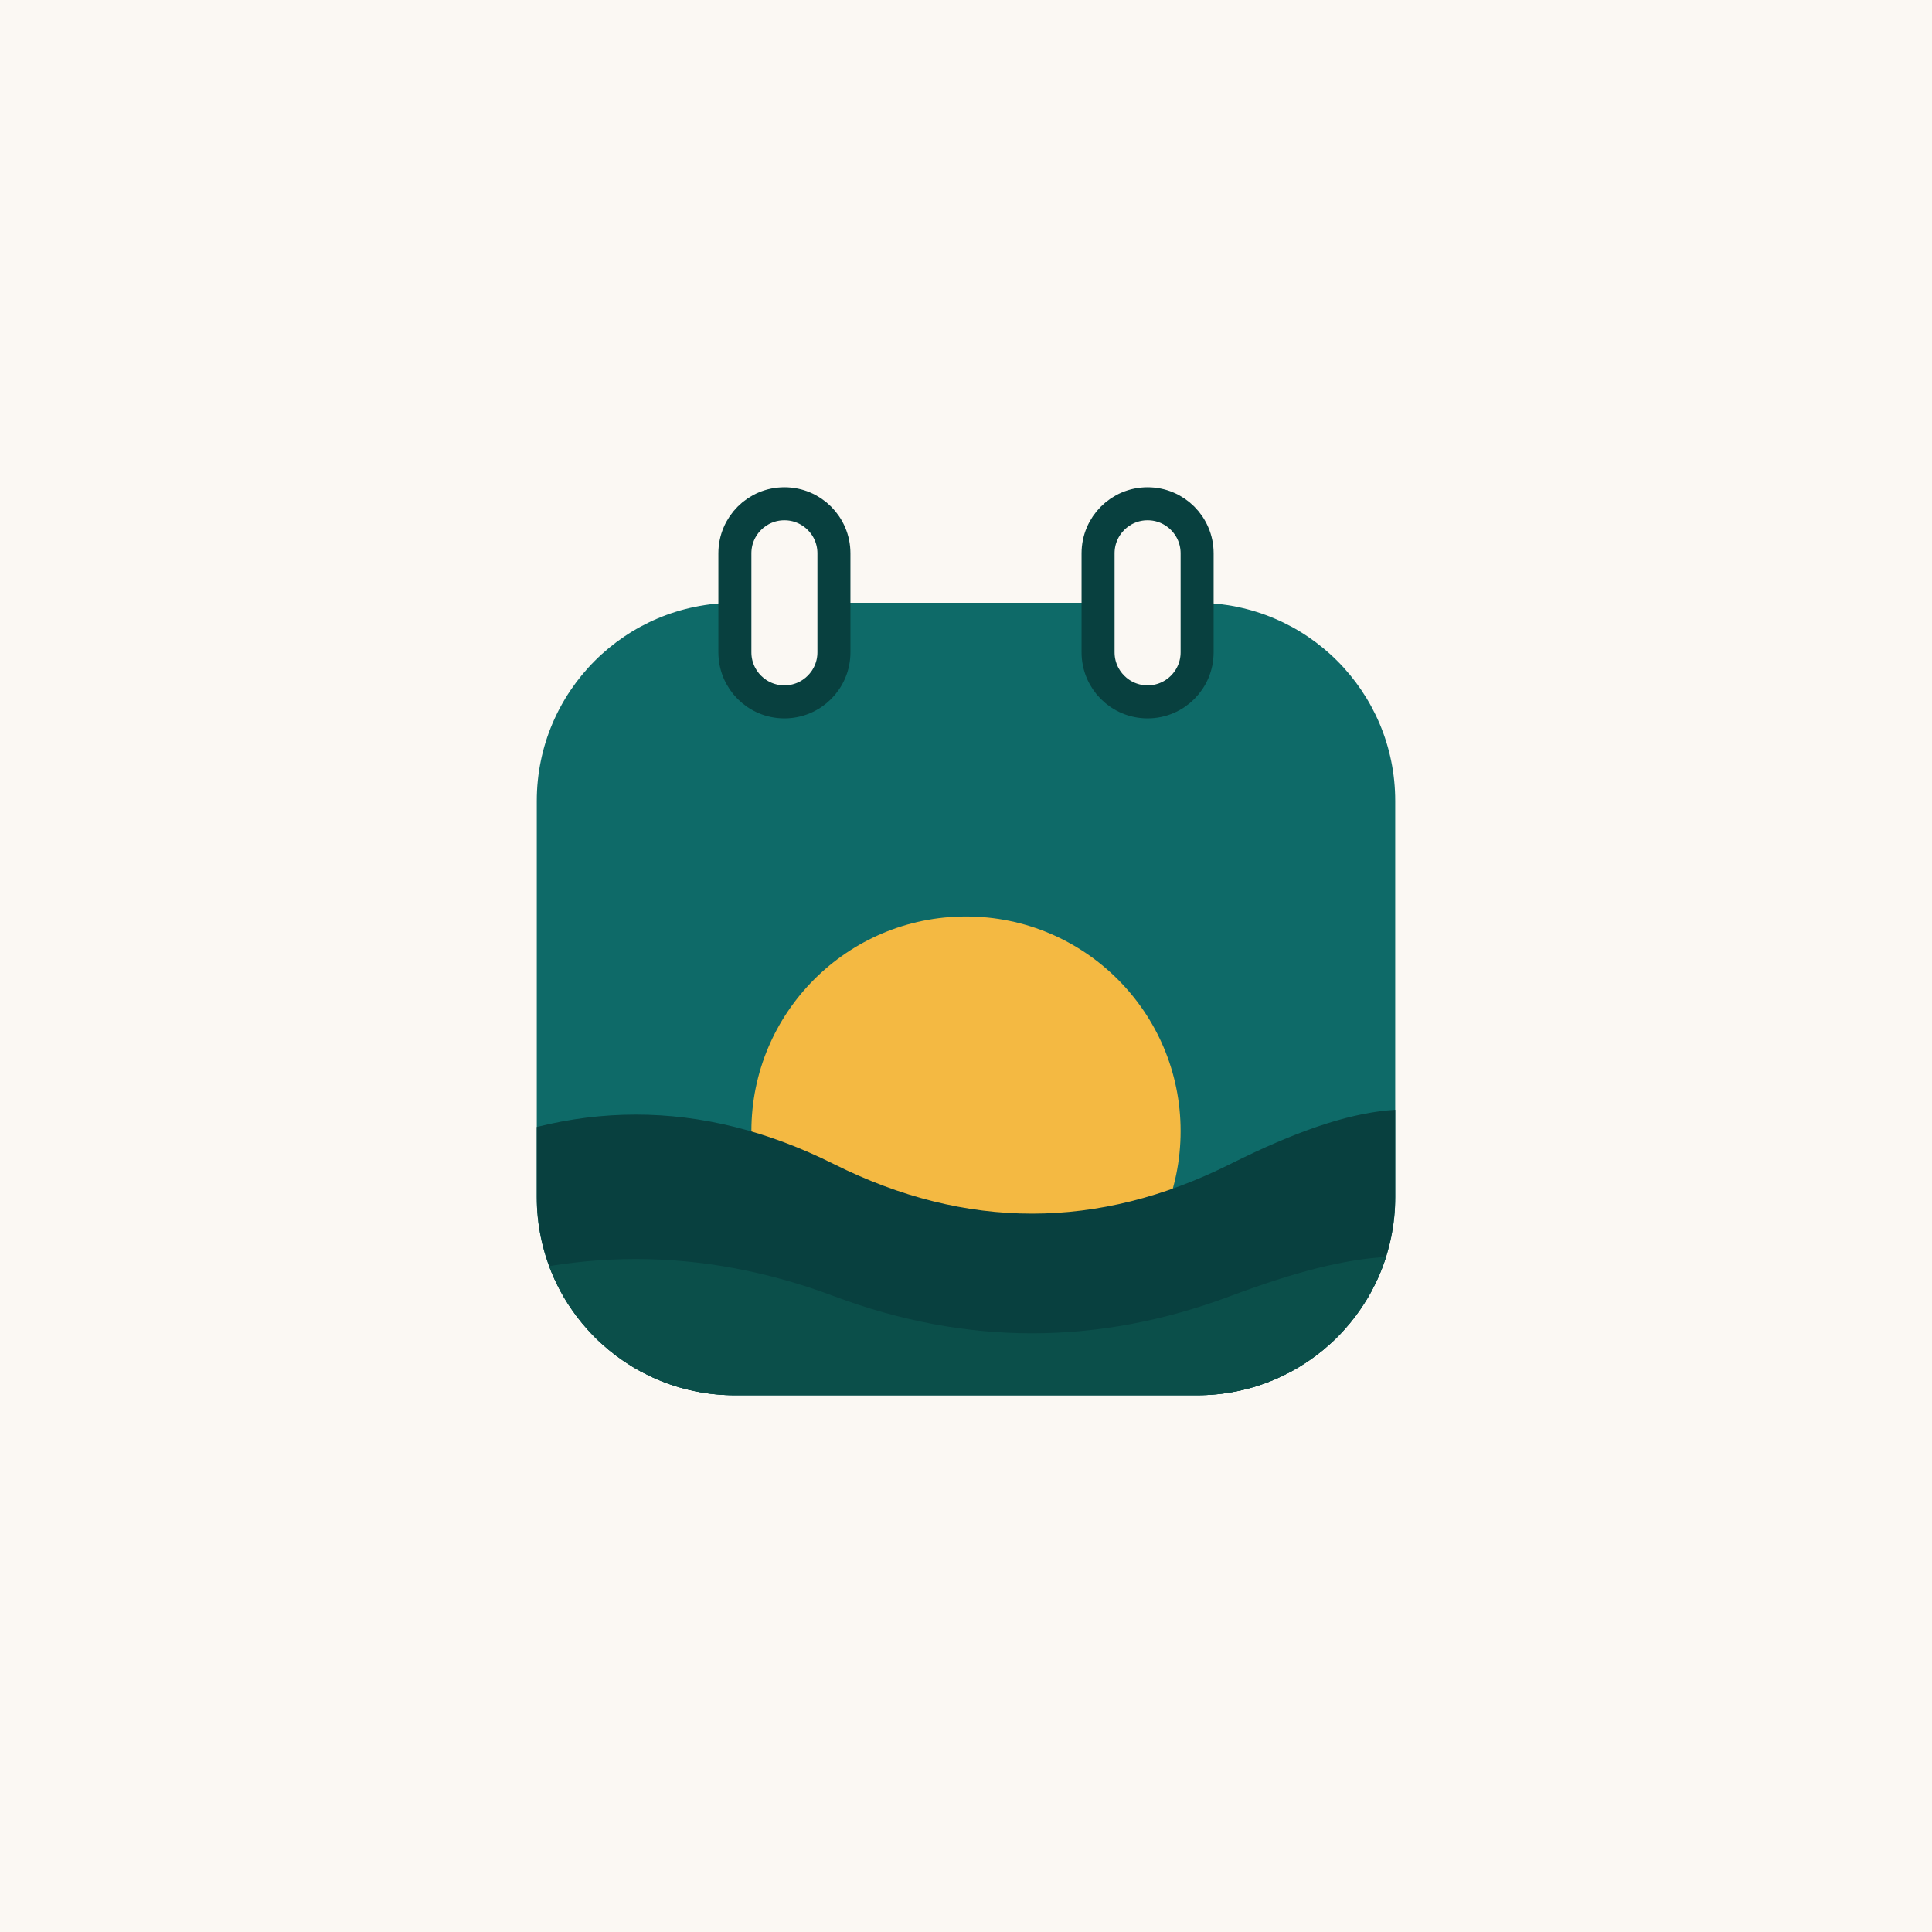
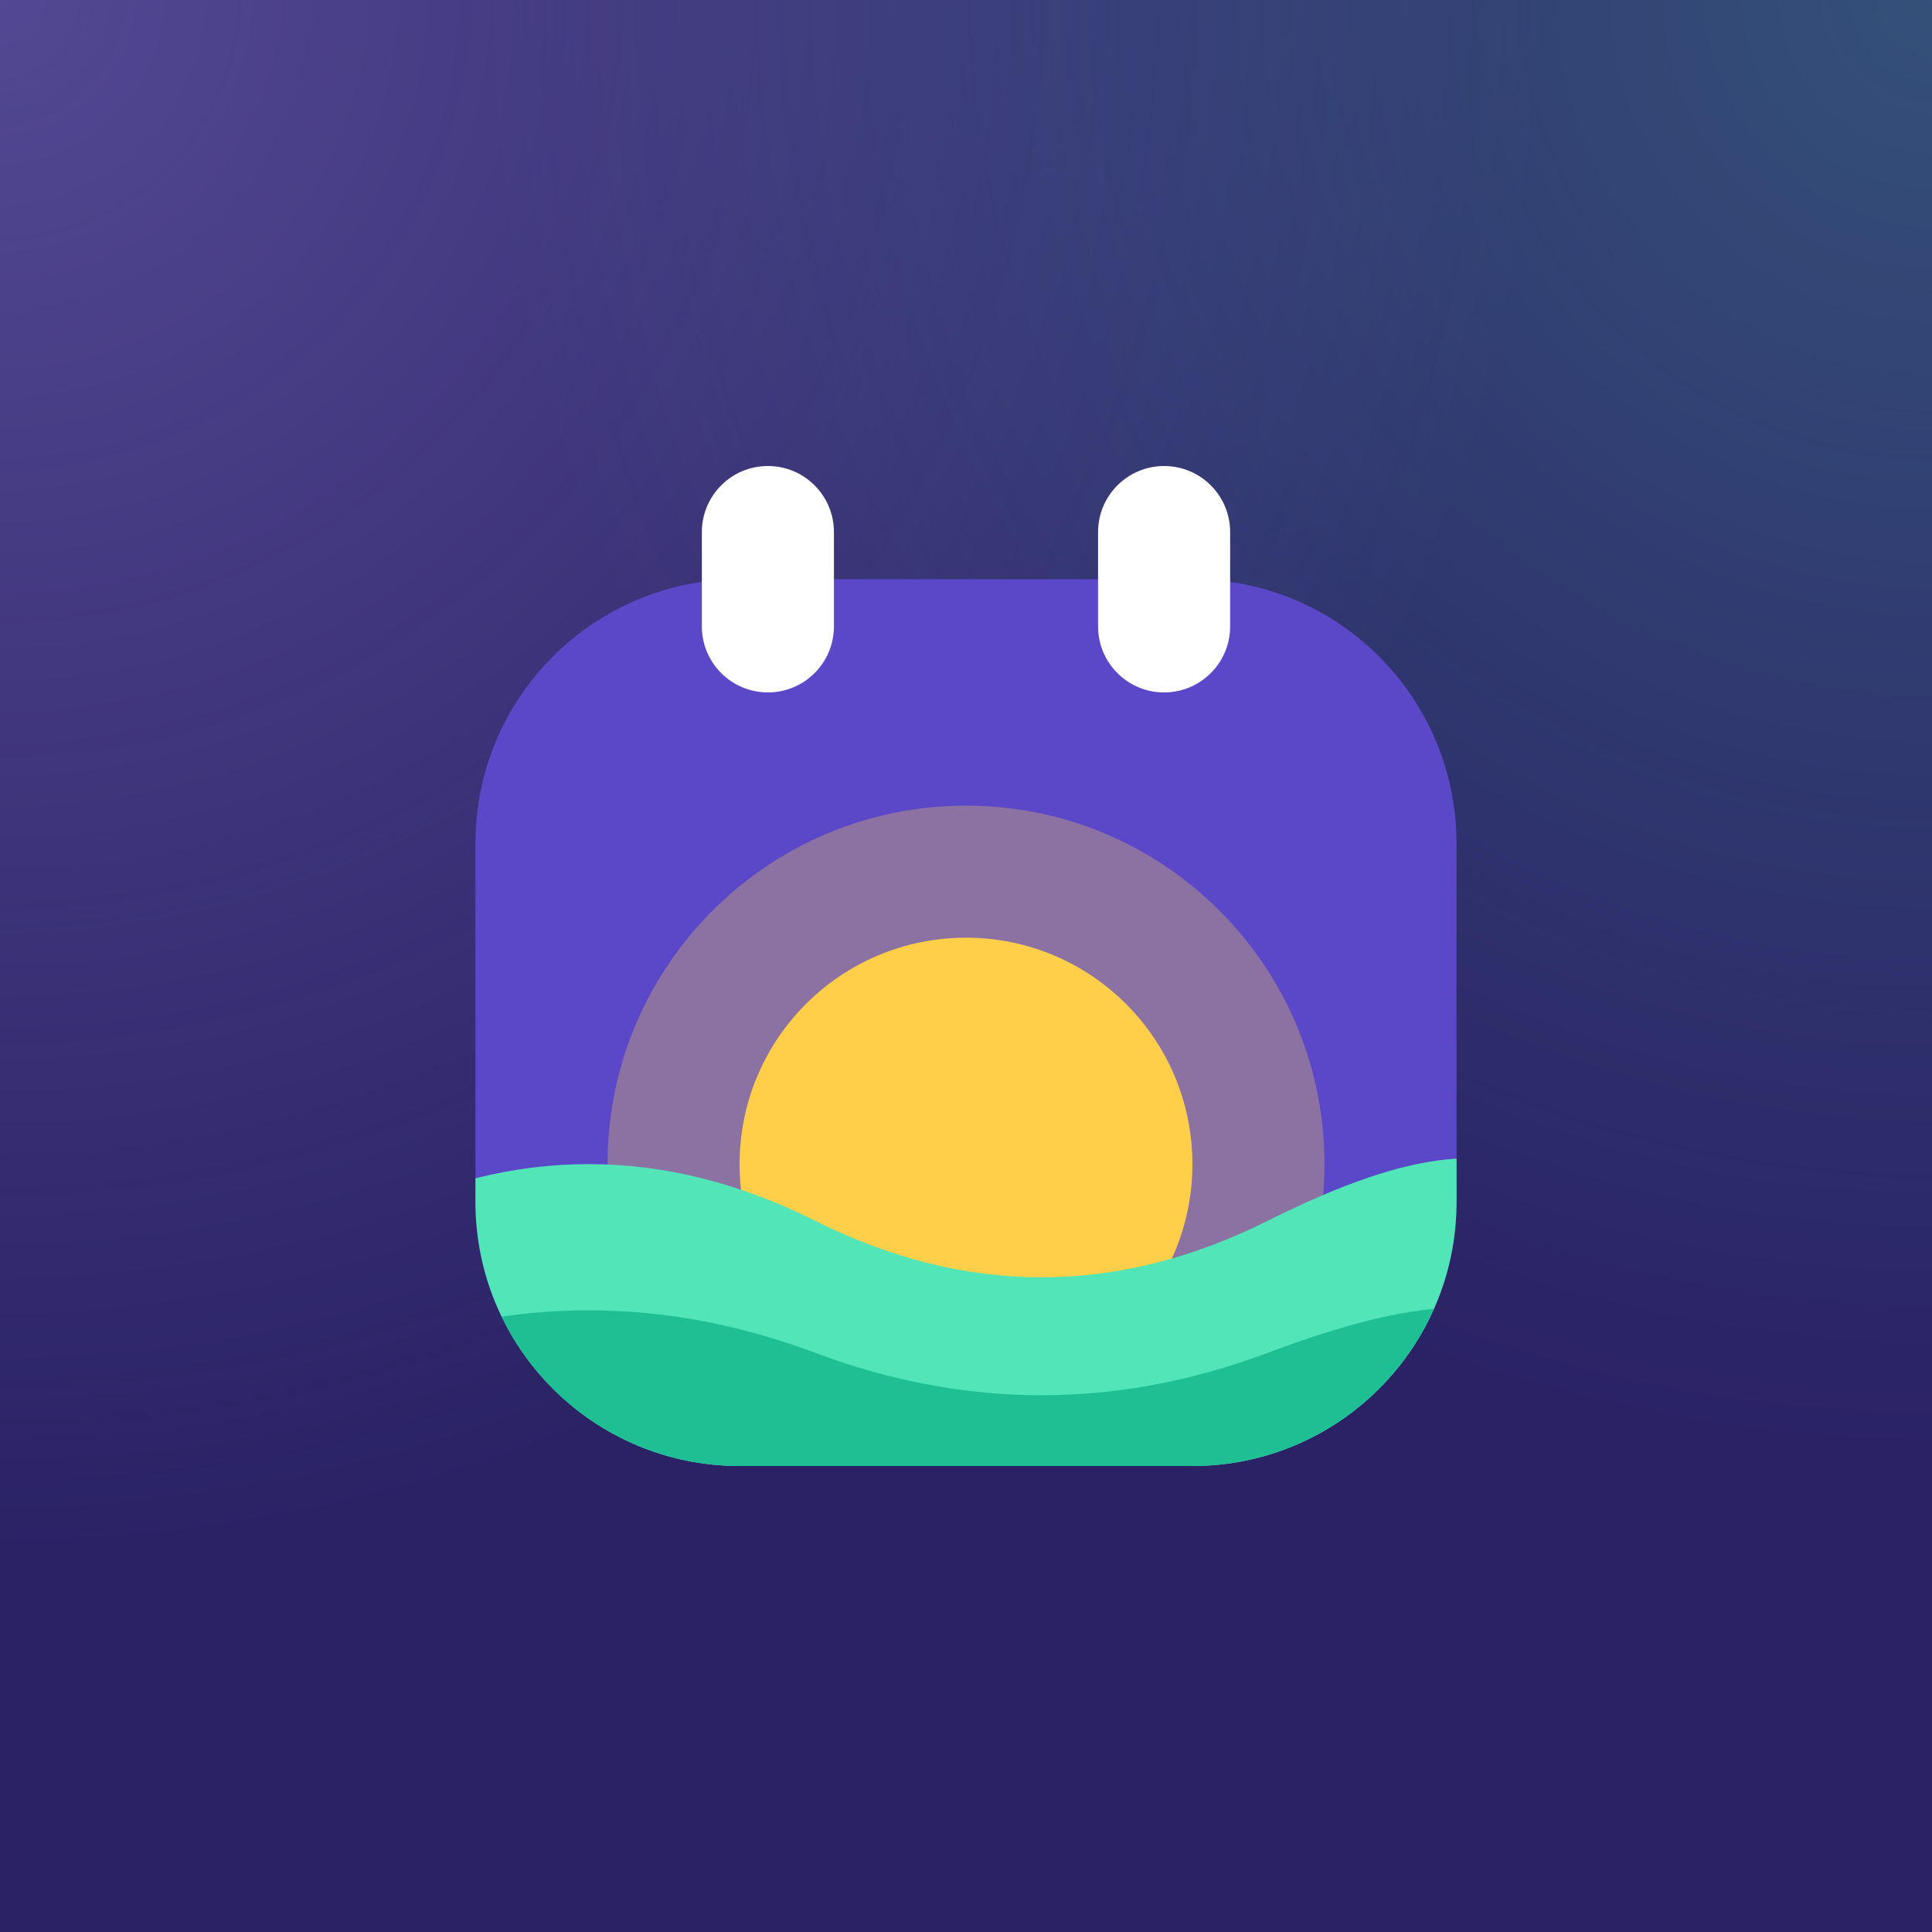
- <svg xmlns="http://www.w3.org/2000/svg" viewBox="0 0 512 512" width="512" height="512" role="img" aria-labelledby="t d">
-   <rect width="512" height="512" fill="#FBF8F3" />
-   <g transform="translate(116 116) scale(4.375)">
-     <defs>
-       <clipPath id="ww-appicon-body">
-         <rect x="6" y="10" width="52" height="48" rx="12" />
-       </clipPath>
-     </defs>
-     <rect x="6" y="10" width="52" height="48" rx="12" fill="#0E6A68" />
-     <g clip-path="url(#ww-appicon-body)">
-       <circle cx="32" cy="42" r="13" fill="#F4B942" />
-       <path d="M0 44c8-4 16-4 24 0s16 4 24 0 12-4 16-2v22H0z" fill="#08403F" />
-       <path d="M0 52c8-3 16-3 24 0s16 3 24 0 12-3 16-1v13H0z" fill="#0B4F4A" />
+ <svg xmlns="http://www.w3.org/2000/svg" viewBox="0 0 512 512" width="512" height="512" role="img" aria-labelledby="wwapp-t wwapp-d">
+   <defs>
+     <radialGradient id="wwapp-glow-mint" cx="1" cy="0" r=".75">
+       <stop offset="0" stop-color="#52E5B8" stop-opacity=".24" />
+       <stop offset="1" stop-color="#52E5B8" stop-opacity="0" />
+     </radialGradient>
+     <radialGradient id="wwapp-glow-lav" cx="0" cy="0" r=".8">
+       <stop offset="0" stop-color="#A79AF2" stop-opacity=".32" />
+       <stop offset="1" stop-color="#A79AF2" stop-opacity="0" />
+     </radialGradient>
+     <clipPath id="wwapp-sheet">
+       <rect x="6" y="11" width="52" height="47" rx="14" />
+     </clipPath>
+   </defs>
+   <rect width="512" height="512" fill="#2B2266" />
+   <rect width="512" height="512" fill="url(#wwapp-glow-lav)" />
+   <rect width="512" height="512" fill="url(#wwapp-glow-mint)" />
+   <g transform="translate(96 98.5) scale(5)">
+     <rect x="6" y="11" width="52" height="47" rx="14" fill="#5B48C9" />
+     <g clip-path="url(#wwapp-sheet)">
+       <circle cx="32" cy="42" r="19" fill="#FFCF4A" opacity=".3" />
+       <circle cx="32" cy="42" r="12" fill="#FFCF4A" />
+       <path d="M0 45C8 41 16 41 24 45S40 49 48 45S60 41 64 43V64H0Z" fill="#52E5B8" />
+       <path d="M0 52C8 49 16 49 24 52S40 55 48 52S60 49 64 51V64H0Z" fill="#1FBF94" />
    </g>
-     <rect x="18" y="4" width="6" height="12" rx="3" fill="#FBF8F3" stroke="#08403F" stroke-width="2" />
-     <rect x="40" y="4" width="6" height="12" rx="3" fill="#FBF8F3" stroke="#08403F" stroke-width="2" />
+     <rect x="18" y="5" width="7" height="12" rx="3.5" fill="#FFFFFF" />
+     <rect x="39" y="5" width="7" height="12" rx="3.5" fill="#FFFFFF" />
  </g>
</svg>
